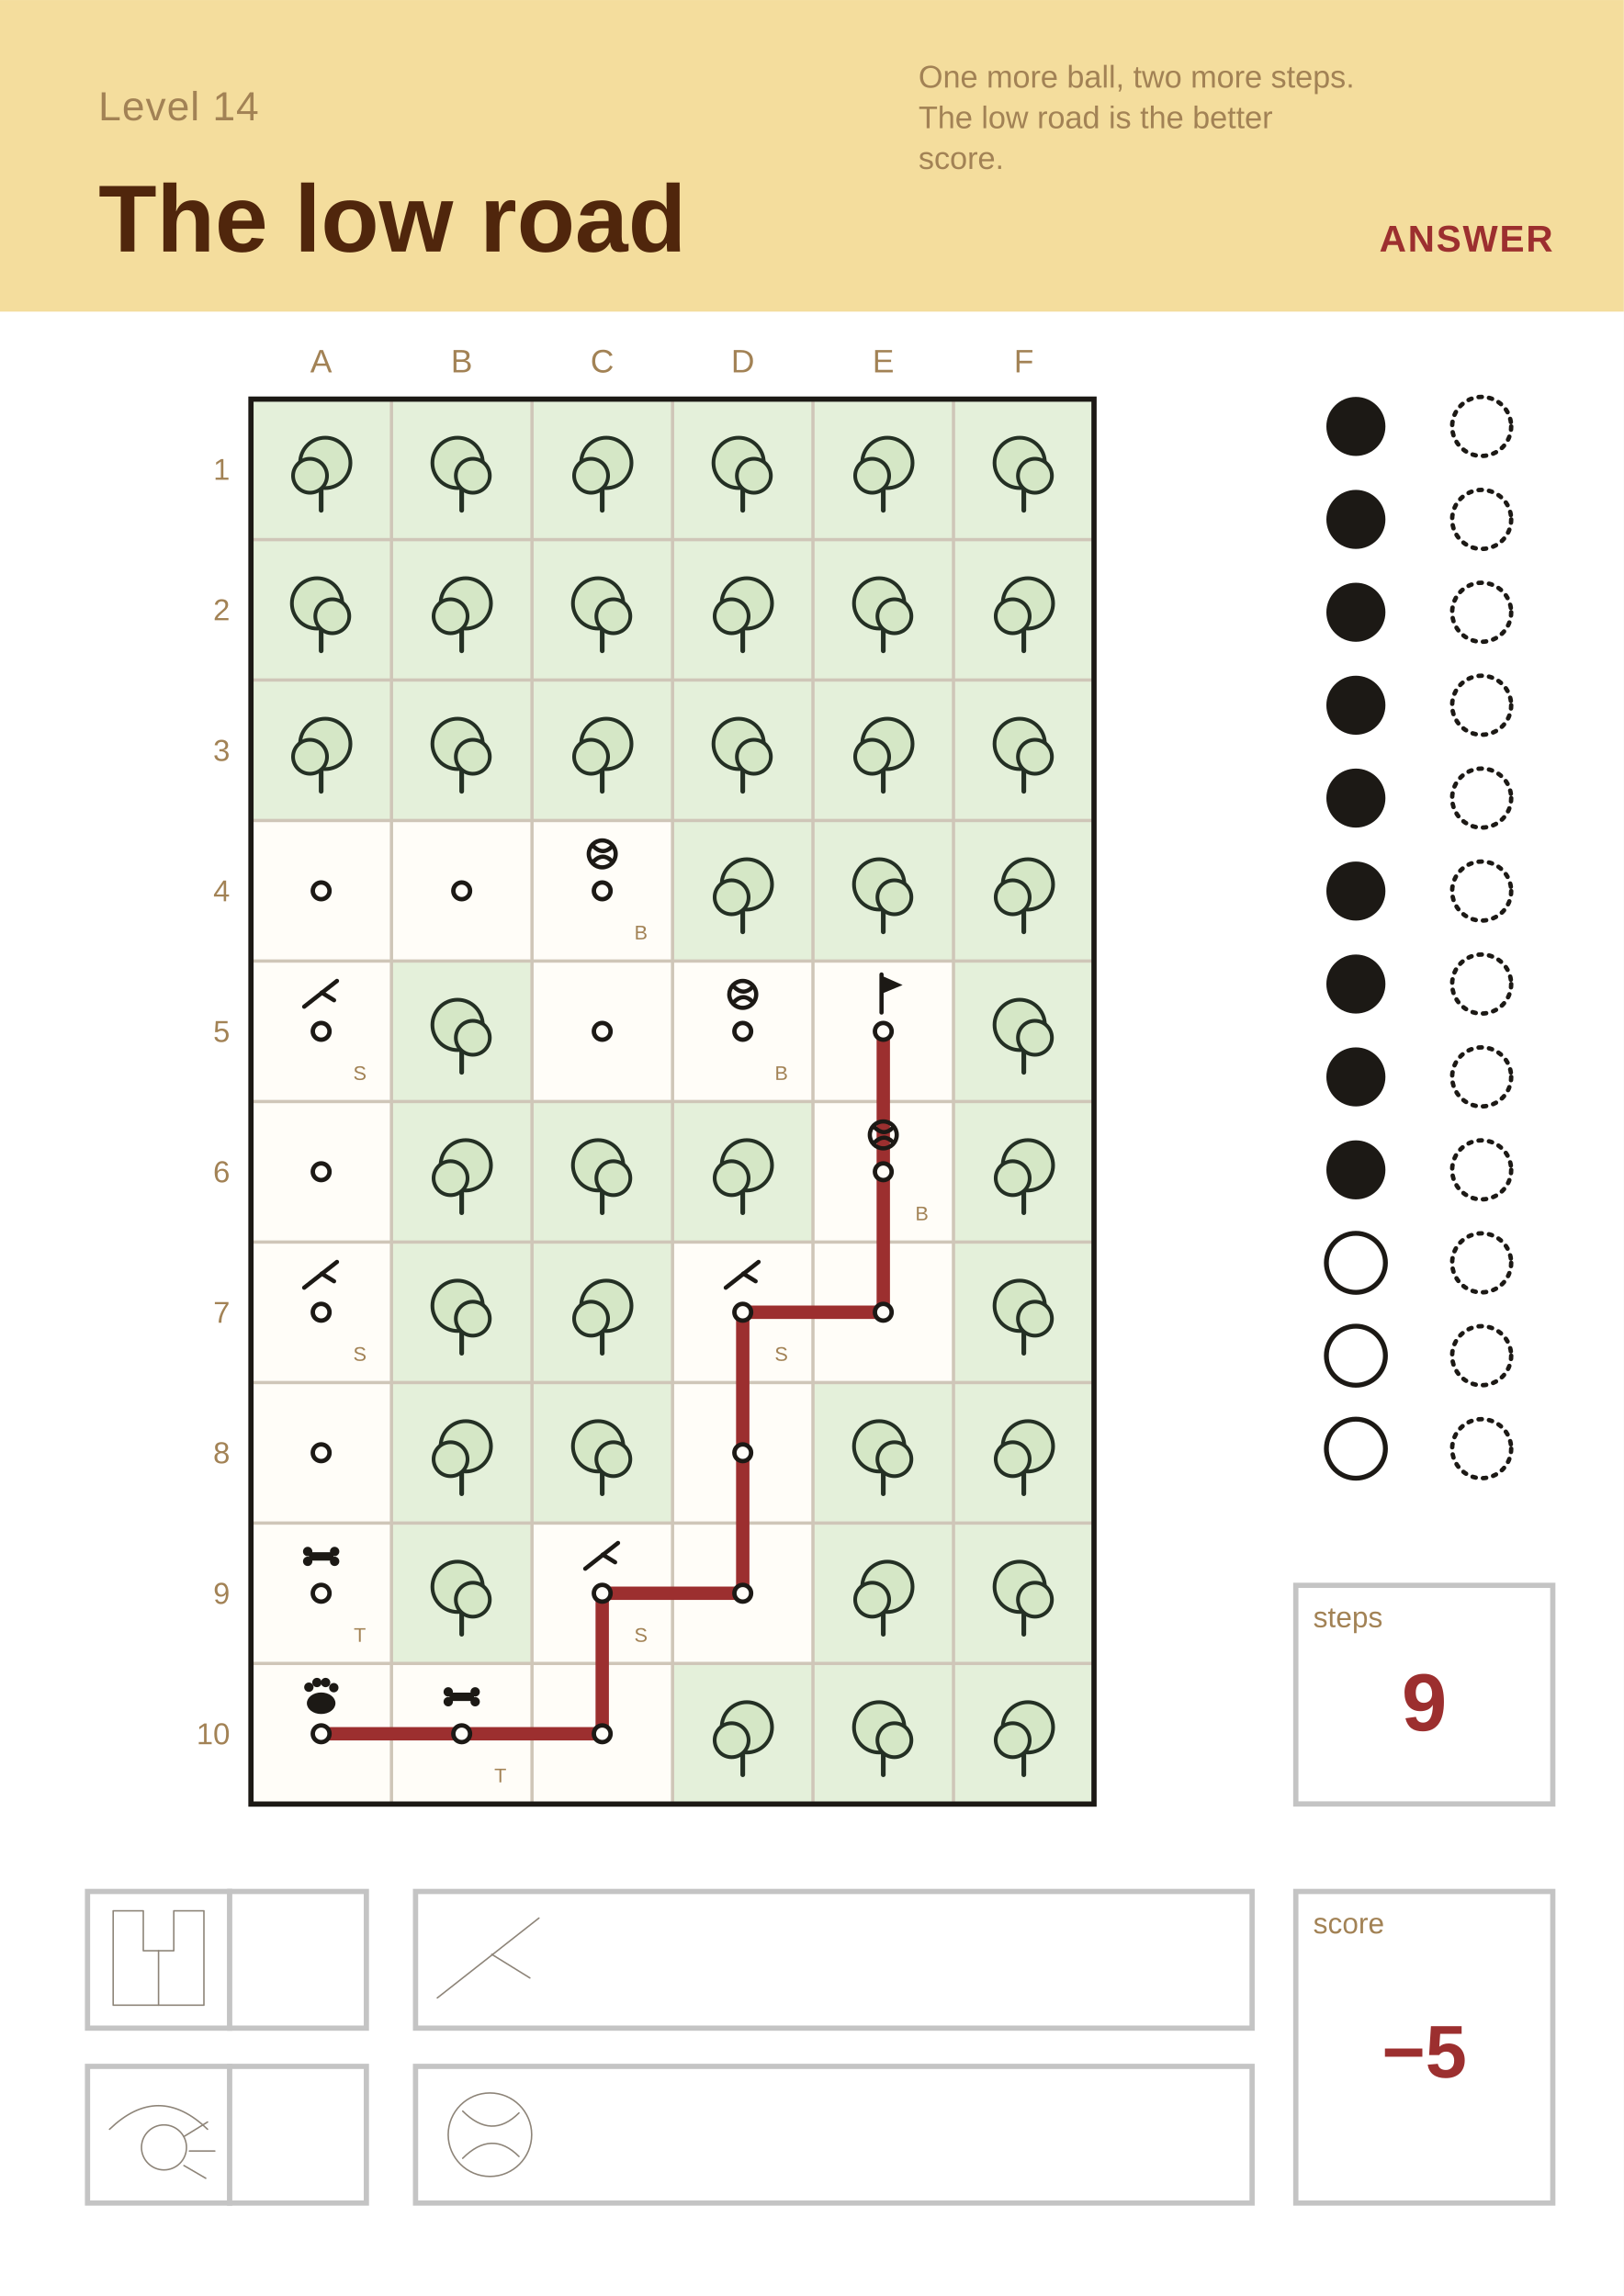
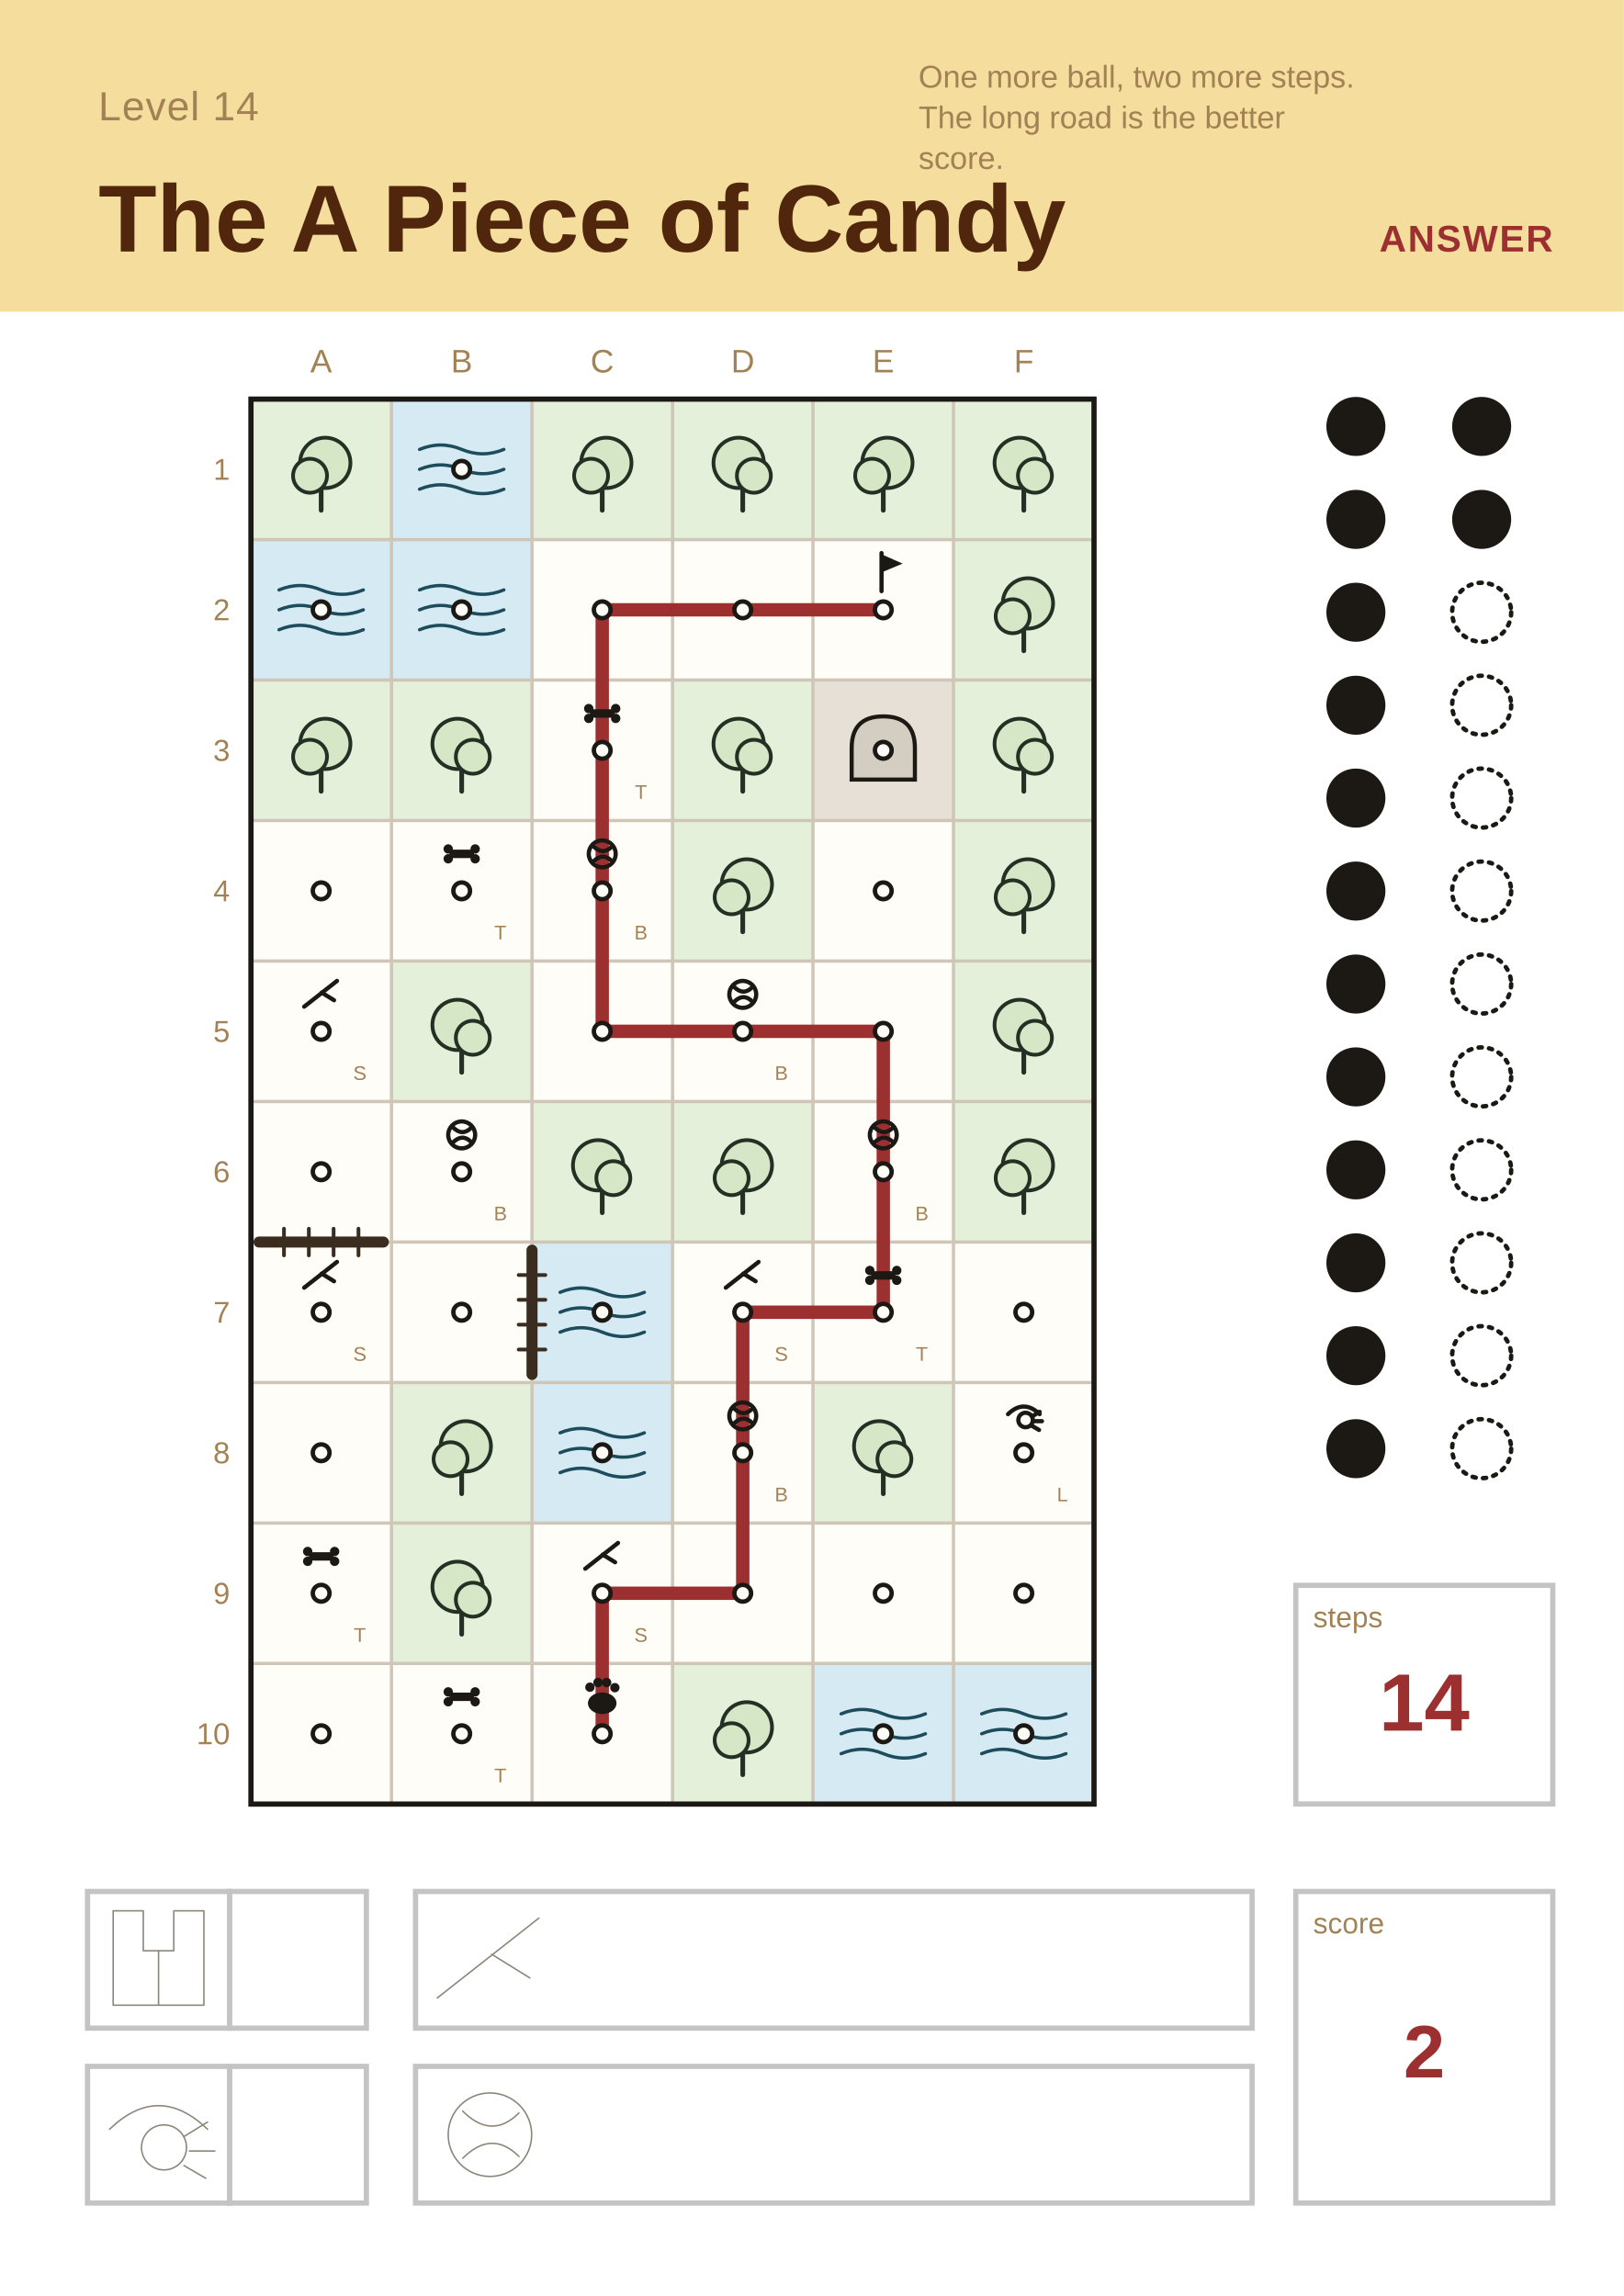
<svg xmlns="http://www.w3.org/2000/svg" width="5.5in" height="7.778in" viewBox="0 0 139.700 197.556">
  <style>
  text { font-family: "Segoe UI", "Helvetica Neue", Arial, sans-serif; }
  .ink { fill: #1c1915; }
  .title { fill: #50260c; }
  .label { fill: #a28255; }
  .paper { fill: #ffffff; }
  .header { fill: #f4dd9d; }
  .open { fill: #fffdf8; }
  .tree { fill: #e4f0da; }
  .canopy { fill: #d5e7c6; stroke: #243024; stroke-width: 0.32; }
  .trunk { stroke: #243024; stroke-width: 0.4; stroke-linecap: round; }
  .water { fill: #d5eaf2; }
  .wave { fill: none; stroke: #1d4c5c; stroke-width: 0.28; stroke-linecap: round; }
  .cave { fill: #e7e0d6; }
  .arch { fill: #d4cdc2; stroke: #1c1915; stroke-width: 0.35; }
  .cliff { stroke: #3a2c1e; stroke-linecap: round; }
  .gridline { fill: none; stroke: #cfc6b8; stroke-width: 0.28; }
  .frame { fill: none; stroke: #1c1915; stroke-width: 0.45; }
  .dot { fill: #fffdf8; stroke: #1c1915; stroke-width: 0.38; }
  .item { fill: none; stroke: #1c1915; stroke-width: 0.36; stroke-linecap: round; stroke-linejoin: round; }
  .item-fill { fill: #1c1915; stroke: none; }
  .answer-line { fill: none; stroke: #9c2f2f; stroke-width: 1.15; stroke-linecap: round; stroke-linejoin: round; }
  .answer-ink { fill: #9c2f2f; }
  .box { fill: #ffffff; stroke: #c4c4c4; stroke-width: 0.45; }
  .tally-tool .item { stroke: #8d8478; stroke-width: 0.48; vector-effect: non-scaling-stroke; }
  .circle { fill: #ffffff; stroke: #1c1915; stroke-width: 0.42; }
  .circle-dash { fill: #ffffff; stroke: #1c1915; stroke-width: 0.38; stroke-dasharray: 0.28 0.62; stroke-linecap: round; }
</style>
  <rect class="paper" x="0" y="0" width="139.700" height="197.556" />
  <g id="header">
    <rect class="header" x="0" y="0" width="139.700" height="26.811" />
    <text class="label" x="8.47" y="10.35" font-size="3.5" letter-spacing="0.08">Level 14</text>
    <text class="label" x="79.02" y="7.53" font-size="2.7">One more ball, two more steps.</text>
-     <text class="label" x="79.02" y="11.03" font-size="2.7">The low road is the better</text>
+     <text class="label" x="79.02" y="11.03" font-size="2.7">The long road is the better</text>
    <text class="label" x="79.02" y="14.53" font-size="2.7">score.</text>
-     <text class="title" x="8.47" y="21.64" font-size="8.2" font-weight="700">The low road</text>
+     <text class="title" x="8.47" y="21.64" font-size="8.2" font-weight="700">The A Piece of Candy</text>
    <text class="answer-ink" x="133.59" y="21.64" font-size="3.2" text-anchor="end" letter-spacing="0.14" font-weight="700">ANSWER</text>
  </g>
  <g id="grid">
    <rect class="tree" x="21.59" y="34.34" width="12.09" height="12.09" />
-     <rect class="tree" x="33.68" y="34.34" width="12.09" height="12.09" />
+     <rect class="water" x="33.68" y="34.34" width="12.09" height="12.09" />
    <rect class="tree" x="45.77" y="34.34" width="12.09" height="12.09" />
    <rect class="tree" x="57.86" y="34.34" width="12.09" height="12.09" />
    <rect class="tree" x="69.94" y="34.34" width="12.09" height="12.09" />
    <rect class="tree" x="82.03" y="34.34" width="12.09" height="12.09" />
-     <rect class="tree" x="21.59" y="46.43" width="12.09" height="12.09" />
-     <rect class="tree" x="33.68" y="46.43" width="12.09" height="12.09" />
-     <rect class="tree" x="45.77" y="46.43" width="12.09" height="12.09" />
-     <rect class="tree" x="57.86" y="46.43" width="12.09" height="12.09" />
-     <rect class="tree" x="69.94" y="46.43" width="12.09" height="12.09" />
+     <rect class="water" x="21.59" y="46.43" width="12.09" height="12.09" />
+     <rect class="water" x="33.68" y="46.43" width="12.09" height="12.09" />
+     <rect class="open" x="45.77" y="46.43" width="12.09" height="12.09" />
+     <rect class="open" x="57.86" y="46.43" width="12.09" height="12.09" />
+     <rect class="open" x="69.94" y="46.43" width="12.09" height="12.09" />
    <rect class="tree" x="82.03" y="46.43" width="12.09" height="12.09" />
    <rect class="tree" x="21.59" y="58.51" width="12.09" height="12.09" />
    <rect class="tree" x="33.68" y="58.51" width="12.09" height="12.09" />
-     <rect class="tree" x="45.77" y="58.51" width="12.09" height="12.09" />
+     <rect class="open" x="45.77" y="58.51" width="12.09" height="12.09" />
    <rect class="tree" x="57.86" y="58.51" width="12.09" height="12.09" />
-     <rect class="tree" x="69.94" y="58.51" width="12.09" height="12.09" />
+     <rect class="cave" x="69.94" y="58.51" width="12.09" height="12.09" />
    <rect class="tree" x="82.03" y="58.51" width="12.09" height="12.09" />
    <rect class="open" x="21.59" y="70.60" width="12.09" height="12.09" />
    <rect class="open" x="33.68" y="70.60" width="12.09" height="12.09" />
    <rect class="open" x="45.77" y="70.60" width="12.09" height="12.09" />
    <rect class="tree" x="57.86" y="70.60" width="12.09" height="12.09" />
-     <rect class="tree" x="69.94" y="70.60" width="12.09" height="12.09" />
+     <rect class="open" x="69.94" y="70.60" width="12.09" height="12.09" />
    <rect class="tree" x="82.03" y="70.60" width="12.09" height="12.09" />
    <rect class="open" x="21.59" y="82.69" width="12.09" height="12.09" />
    <rect class="tree" x="33.68" y="82.69" width="12.09" height="12.09" />
    <rect class="open" x="45.77" y="82.69" width="12.09" height="12.09" />
    <rect class="open" x="57.86" y="82.69" width="12.09" height="12.09" />
    <rect class="open" x="69.94" y="82.69" width="12.09" height="12.09" />
    <rect class="tree" x="82.03" y="82.69" width="12.09" height="12.09" />
    <rect class="open" x="21.59" y="94.78" width="12.09" height="12.09" />
-     <rect class="tree" x="33.68" y="94.78" width="12.09" height="12.09" />
+     <rect class="open" x="33.68" y="94.78" width="12.09" height="12.09" />
    <rect class="tree" x="45.77" y="94.78" width="12.09" height="12.09" />
    <rect class="tree" x="57.86" y="94.78" width="12.09" height="12.09" />
    <rect class="open" x="69.94" y="94.78" width="12.09" height="12.09" />
    <rect class="tree" x="82.03" y="94.78" width="12.09" height="12.09" />
    <rect class="open" x="21.59" y="106.87" width="12.09" height="12.09" />
-     <rect class="tree" x="33.68" y="106.87" width="12.09" height="12.09" />
-     <rect class="tree" x="45.77" y="106.87" width="12.09" height="12.09" />
+     <rect class="open" x="33.68" y="106.87" width="12.09" height="12.09" />
+     <rect class="water" x="45.77" y="106.87" width="12.09" height="12.09" />
    <rect class="open" x="57.86" y="106.87" width="12.09" height="12.09" />
    <rect class="open" x="69.94" y="106.87" width="12.09" height="12.09" />
-     <rect class="tree" x="82.03" y="106.87" width="12.09" height="12.09" />
+     <rect class="open" x="82.03" y="106.87" width="12.09" height="12.09" />
    <rect class="open" x="21.59" y="118.96" width="12.09" height="12.09" />
    <rect class="tree" x="33.68" y="118.96" width="12.09" height="12.09" />
-     <rect class="tree" x="45.77" y="118.96" width="12.09" height="12.09" />
+     <rect class="water" x="45.77" y="118.96" width="12.09" height="12.09" />
    <rect class="open" x="57.86" y="118.96" width="12.09" height="12.09" />
    <rect class="tree" x="69.94" y="118.96" width="12.09" height="12.09" />
-     <rect class="tree" x="82.03" y="118.96" width="12.09" height="12.09" />
+     <rect class="open" x="82.03" y="118.96" width="12.09" height="12.09" />
    <rect class="open" x="21.59" y="131.05" width="12.09" height="12.09" />
    <rect class="tree" x="33.68" y="131.05" width="12.09" height="12.09" />
    <rect class="open" x="45.77" y="131.05" width="12.09" height="12.09" />
    <rect class="open" x="57.86" y="131.05" width="12.09" height="12.09" />
-     <rect class="tree" x="69.94" y="131.05" width="12.09" height="12.09" />
-     <rect class="tree" x="82.03" y="131.05" width="12.09" height="12.09" />
+     <rect class="open" x="69.94" y="131.05" width="12.09" height="12.09" />
+     <rect class="open" x="82.03" y="131.05" width="12.09" height="12.09" />
    <rect class="open" x="21.59" y="143.13" width="12.09" height="12.09" />
    <rect class="open" x="33.68" y="143.13" width="12.09" height="12.09" />
    <rect class="open" x="45.77" y="143.13" width="12.09" height="12.09" />
    <rect class="tree" x="57.86" y="143.13" width="12.09" height="12.09" />
-     <rect class="tree" x="69.94" y="143.13" width="12.09" height="12.09" />
-     <rect class="tree" x="82.03" y="143.13" width="12.09" height="12.09" />
+     <rect class="water" x="69.94" y="143.13" width="12.09" height="12.09" />
+     <rect class="water" x="82.03" y="143.13" width="12.09" height="12.09" />
    <line class="gridline" x1="21.59" y1="34.34" x2="94.12" y2="34.34" />
    <line class="gridline" x1="21.59" y1="46.43" x2="94.12" y2="46.43" />
    <line class="gridline" x1="21.59" y1="58.51" x2="94.12" y2="58.51" />
    <line class="gridline" x1="21.59" y1="70.60" x2="94.12" y2="70.60" />
    <line class="gridline" x1="21.59" y1="82.69" x2="94.12" y2="82.69" />
    <line class="gridline" x1="21.59" y1="94.78" x2="94.12" y2="94.78" />
    <line class="gridline" x1="21.59" y1="106.87" x2="94.12" y2="106.87" />
    <line class="gridline" x1="21.59" y1="118.96" x2="94.12" y2="118.96" />
    <line class="gridline" x1="21.59" y1="131.05" x2="94.12" y2="131.05" />
    <line class="gridline" x1="21.59" y1="143.13" x2="94.12" y2="143.13" />
    <line class="gridline" x1="21.59" y1="155.22" x2="94.12" y2="155.22" />
    <line class="gridline" x1="21.59" y1="34.34" x2="21.59" y2="155.22" />
    <line class="gridline" x1="33.68" y1="34.34" x2="33.68" y2="155.22" />
    <line class="gridline" x1="45.77" y1="34.34" x2="45.77" y2="155.22" />
    <line class="gridline" x1="57.86" y1="34.34" x2="57.86" y2="155.22" />
    <line class="gridline" x1="69.94" y1="34.34" x2="69.94" y2="155.22" />
    <line class="gridline" x1="82.03" y1="34.34" x2="82.03" y2="155.22" />
    <line class="gridline" x1="94.12" y1="34.34" x2="94.12" y2="155.22" />
    <rect class="frame" x="21.59" y="34.34" width="72.53" height="120.89" />
    <text class="label" x="27.63" y="32.04" font-size="2.8" text-anchor="middle">A</text>
    <text class="label" x="39.72" y="32.04" font-size="2.8" text-anchor="middle">B</text>
    <text class="label" x="51.81" y="32.04" font-size="2.8" text-anchor="middle">C</text>
    <text class="label" x="63.90" y="32.04" font-size="2.8" text-anchor="middle">D</text>
    <text class="label" x="75.99" y="32.04" font-size="2.8" text-anchor="middle">E</text>
    <text class="label" x="88.08" y="32.04" font-size="2.8" text-anchor="middle">F</text>
    <text class="label" x="19.79" y="41.28" font-size="2.6" text-anchor="end">1</text>
    <text class="label" x="19.79" y="53.37" font-size="2.6" text-anchor="end">2</text>
    <text class="label" x="19.79" y="65.46" font-size="2.6" text-anchor="end">3</text>
    <text class="label" x="19.79" y="77.55" font-size="2.6" text-anchor="end">4</text>
    <text class="label" x="19.79" y="89.64" font-size="2.6" text-anchor="end">5</text>
    <text class="label" x="19.79" y="101.72" font-size="2.6" text-anchor="end">6</text>
    <text class="label" x="19.79" y="113.81" font-size="2.6" text-anchor="end">7</text>
    <text class="label" x="19.79" y="125.90" font-size="2.6" text-anchor="end">8</text>
    <text class="label" x="19.79" y="137.99" font-size="2.6" text-anchor="end">9</text>
    <text class="label" x="19.79" y="150.08" font-size="2.6" text-anchor="end">10</text>
  </g>
  <g id="terrain">
    <g id="tree-A1" transform="translate(27.63,40.38)">
      <g transform="scale(1.0074)">
        <line class="trunk" x1="0" y1="0.9" x2="0" y2="3.5" />
        <circle class="canopy" cx="0.35" cy="-0.55" r="2.15" />
        <circle class="canopy" cx="-0.95" cy="0.55" r="1.45" />
      </g>
    </g>
-     <g id="tree-B1" transform="translate(39.72,40.38)">
-       <g transform="scale(1.0074)">
-         <line class="trunk" x1="0" y1="0.9" x2="0" y2="3.5" />
-         <circle class="canopy" cx="-0.35" cy="-0.55" r="2.15" />
-         <circle class="canopy" cx="0.95" cy="0.55" r="1.45" />
+     <g id="water-B1" transform="translate(39.72,40.38)">
+       <g transform="scale(1.0074)">
+         <path class="wave" d="M-3.6,-1.7 Q-1.8,-2.45 0,-1.7 T3.6,-1.7" />
+         <path class="wave" d="M-3.6,0.0 Q-1.8,-0.75 0,0.0 T3.6,0.0" />
+         <path class="wave" d="M-3.6,1.7 Q-1.8,0.95 0,1.7 T3.6,1.7" />
      </g>
    </g>
    <g id="tree-C1" transform="translate(51.81,40.38)">
      <g transform="scale(1.0074)">
        <line class="trunk" x1="0" y1="0.9" x2="0" y2="3.5" />
        <circle class="canopy" cx="0.35" cy="-0.55" r="2.15" />
        <circle class="canopy" cx="-0.95" cy="0.55" r="1.45" />
      </g>
    </g>
    <g id="tree-D1" transform="translate(63.90,40.38)">
      <g transform="scale(1.0074)">
        <line class="trunk" x1="0" y1="0.9" x2="0" y2="3.5" />
        <circle class="canopy" cx="-0.35" cy="-0.55" r="2.15" />
        <circle class="canopy" cx="0.95" cy="0.55" r="1.45" />
      </g>
    </g>
    <g id="tree-E1" transform="translate(75.99,40.38)">
      <g transform="scale(1.0074)">
        <line class="trunk" x1="0" y1="0.9" x2="0" y2="3.5" />
        <circle class="canopy" cx="0.35" cy="-0.55" r="2.15" />
        <circle class="canopy" cx="-0.95" cy="0.55" r="1.45" />
      </g>
    </g>
    <g id="tree-F1" transform="translate(88.08,40.38)">
      <g transform="scale(1.0074)">
        <line class="trunk" x1="0" y1="0.9" x2="0" y2="3.5" />
        <circle class="canopy" cx="-0.35" cy="-0.55" r="2.15" />
        <circle class="canopy" cx="0.95" cy="0.55" r="1.45" />
      </g>
    </g>
-     <g id="tree-A2" transform="translate(27.63,52.47)">
-       <g transform="scale(1.0074)">
-         <line class="trunk" x1="0" y1="0.9" x2="0" y2="3.5" />
-         <circle class="canopy" cx="-0.35" cy="-0.55" r="2.15" />
-         <circle class="canopy" cx="0.95" cy="0.55" r="1.45" />
-       </g>
-     </g>
-     <g id="tree-B2" transform="translate(39.72,52.47)">
-       <g transform="scale(1.0074)">
-         <line class="trunk" x1="0" y1="0.9" x2="0" y2="3.5" />
-         <circle class="canopy" cx="0.35" cy="-0.55" r="2.15" />
-         <circle class="canopy" cx="-0.95" cy="0.55" r="1.45" />
-       </g>
-     </g>
-     <g id="tree-C2" transform="translate(51.81,52.47)">
-       <g transform="scale(1.0074)">
-         <line class="trunk" x1="0" y1="0.9" x2="0" y2="3.5" />
-         <circle class="canopy" cx="-0.35" cy="-0.55" r="2.15" />
-         <circle class="canopy" cx="0.95" cy="0.55" r="1.45" />
-       </g>
-     </g>
-     <g id="tree-D2" transform="translate(63.90,52.47)">
-       <g transform="scale(1.0074)">
-         <line class="trunk" x1="0" y1="0.9" x2="0" y2="3.5" />
-         <circle class="canopy" cx="0.35" cy="-0.55" r="2.15" />
-         <circle class="canopy" cx="-0.95" cy="0.55" r="1.45" />
-       </g>
-     </g>
-     <g id="tree-E2" transform="translate(75.99,52.47)">
-       <g transform="scale(1.0074)">
-         <line class="trunk" x1="0" y1="0.9" x2="0" y2="3.5" />
-         <circle class="canopy" cx="-0.35" cy="-0.55" r="2.15" />
-         <circle class="canopy" cx="0.95" cy="0.55" r="1.45" />
+     <g id="water-A2" transform="translate(27.63,52.47)">
+       <g transform="scale(1.0074)">
+         <path class="wave" d="M-3.6,-1.7 Q-1.8,-2.45 0,-1.7 T3.6,-1.7" />
+         <path class="wave" d="M-3.6,0.0 Q-1.8,-0.75 0,0.0 T3.6,0.0" />
+         <path class="wave" d="M-3.6,1.7 Q-1.8,0.95 0,1.7 T3.6,1.7" />
+       </g>
+     </g>
+     <g id="water-B2" transform="translate(39.72,52.47)">
+       <g transform="scale(1.0074)">
+         <path class="wave" d="M-3.6,-1.7 Q-1.8,-2.45 0,-1.7 T3.6,-1.7" />
+         <path class="wave" d="M-3.6,0.0 Q-1.8,-0.75 0,0.0 T3.6,0.0" />
+         <path class="wave" d="M-3.6,1.7 Q-1.8,0.95 0,1.7 T3.6,1.7" />
      </g>
    </g>
    <g id="tree-F2" transform="translate(88.08,52.47)">
      <g transform="scale(1.0074)">
        <line class="trunk" x1="0" y1="0.9" x2="0" y2="3.5" />
        <circle class="canopy" cx="0.35" cy="-0.55" r="2.15" />
        <circle class="canopy" cx="-0.95" cy="0.55" r="1.45" />
      </g>
    </g>
    <g id="tree-A3" transform="translate(27.63,64.56)">
      <g transform="scale(1.0074)">
        <line class="trunk" x1="0" y1="0.9" x2="0" y2="3.5" />
        <circle class="canopy" cx="0.35" cy="-0.55" r="2.15" />
        <circle class="canopy" cx="-0.95" cy="0.55" r="1.45" />
      </g>
    </g>
    <g id="tree-B3" transform="translate(39.72,64.56)">
      <g transform="scale(1.0074)">
        <line class="trunk" x1="0" y1="0.9" x2="0" y2="3.5" />
        <circle class="canopy" cx="-0.35" cy="-0.55" r="2.15" />
        <circle class="canopy" cx="0.95" cy="0.55" r="1.45" />
      </g>
    </g>
-     <g id="tree-C3" transform="translate(51.81,64.56)">
-       <g transform="scale(1.0074)">
-         <line class="trunk" x1="0" y1="0.9" x2="0" y2="3.5" />
-         <circle class="canopy" cx="0.35" cy="-0.55" r="2.15" />
-         <circle class="canopy" cx="-0.95" cy="0.55" r="1.45" />
-       </g>
-     </g>
    <g id="tree-D3" transform="translate(63.90,64.56)">
      <g transform="scale(1.0074)">
        <line class="trunk" x1="0" y1="0.9" x2="0" y2="3.5" />
        <circle class="canopy" cx="-0.35" cy="-0.55" r="2.15" />
        <circle class="canopy" cx="0.95" cy="0.55" r="1.45" />
      </g>
    </g>
-     <g id="tree-E3" transform="translate(75.99,64.56)">
-       <g transform="scale(1.0074)">
-         <line class="trunk" x1="0" y1="0.9" x2="0" y2="3.5" />
-         <circle class="canopy" cx="0.35" cy="-0.55" r="2.15" />
-         <circle class="canopy" cx="-0.95" cy="0.55" r="1.45" />
+     <g id="cave-E3" transform="translate(75.99,64.56)">
+       <g transform="scale(1.0074)">
+         <path class="arch" d="M-2.7,2.5 L-2.7,-0.2 Q-2.7,-2.9 0,-2.9 Q2.7,-2.9 2.7,-0.2 L2.7,2.5 Z" />
      </g>
    </g>
    <g id="tree-F3" transform="translate(88.08,64.56)">
      <g transform="scale(1.0074)">
        <line class="trunk" x1="0" y1="0.9" x2="0" y2="3.5" />
        <circle class="canopy" cx="-0.35" cy="-0.55" r="2.15" />
        <circle class="canopy" cx="0.95" cy="0.55" r="1.45" />
      </g>
    </g>
    <g id="tree-D4" transform="translate(63.90,76.65)">
      <g transform="scale(1.0074)">
        <line class="trunk" x1="0" y1="0.9" x2="0" y2="3.5" />
        <circle class="canopy" cx="0.35" cy="-0.55" r="2.15" />
        <circle class="canopy" cx="-0.95" cy="0.55" r="1.45" />
      </g>
    </g>
-     <g id="tree-E4" transform="translate(75.99,76.65)">
-       <g transform="scale(1.0074)">
-         <line class="trunk" x1="0" y1="0.9" x2="0" y2="3.5" />
-         <circle class="canopy" cx="-0.35" cy="-0.55" r="2.15" />
-         <circle class="canopy" cx="0.95" cy="0.55" r="1.45" />
-       </g>
-     </g>
    <g id="tree-F4" transform="translate(88.08,76.65)">
      <g transform="scale(1.0074)">
        <line class="trunk" x1="0" y1="0.9" x2="0" y2="3.5" />
        <circle class="canopy" cx="0.35" cy="-0.55" r="2.15" />
        <circle class="canopy" cx="-0.95" cy="0.55" r="1.45" />
      </g>
    </g>
    <g id="tree-B5" transform="translate(39.72,88.74)">
      <g transform="scale(1.0074)">
        <line class="trunk" x1="0" y1="0.9" x2="0" y2="3.5" />
        <circle class="canopy" cx="-0.35" cy="-0.55" r="2.15" />
        <circle class="canopy" cx="0.95" cy="0.55" r="1.45" />
      </g>
    </g>
    <g id="tree-F5" transform="translate(88.08,88.74)">
      <g transform="scale(1.0074)">
        <line class="trunk" x1="0" y1="0.9" x2="0" y2="3.5" />
        <circle class="canopy" cx="-0.35" cy="-0.55" r="2.15" />
        <circle class="canopy" cx="0.95" cy="0.55" r="1.45" />
      </g>
    </g>
-     <g id="tree-B6" transform="translate(39.72,100.82)">
-       <g transform="scale(1.0074)">
-         <line class="trunk" x1="0" y1="0.9" x2="0" y2="3.5" />
-         <circle class="canopy" cx="0.35" cy="-0.55" r="2.15" />
-         <circle class="canopy" cx="-0.95" cy="0.55" r="1.45" />
-       </g>
-     </g>
    <g id="tree-C6" transform="translate(51.81,100.82)">
      <g transform="scale(1.0074)">
        <line class="trunk" x1="0" y1="0.9" x2="0" y2="3.5" />
        <circle class="canopy" cx="-0.35" cy="-0.55" r="2.15" />
        <circle class="canopy" cx="0.95" cy="0.55" r="1.45" />
      </g>
    </g>
    <g id="tree-D6" transform="translate(63.90,100.82)">
      <g transform="scale(1.0074)">
        <line class="trunk" x1="0" y1="0.9" x2="0" y2="3.5" />
        <circle class="canopy" cx="0.35" cy="-0.55" r="2.15" />
        <circle class="canopy" cx="-0.95" cy="0.55" r="1.45" />
      </g>
    </g>
    <g id="tree-F6" transform="translate(88.08,100.82)">
      <g transform="scale(1.0074)">
        <line class="trunk" x1="0" y1="0.9" x2="0" y2="3.5" />
        <circle class="canopy" cx="0.35" cy="-0.55" r="2.15" />
        <circle class="canopy" cx="-0.95" cy="0.55" r="1.45" />
      </g>
    </g>
-     <g id="tree-B7" transform="translate(39.72,112.91)">
-       <g transform="scale(1.0074)">
-         <line class="trunk" x1="0" y1="0.9" x2="0" y2="3.5" />
-         <circle class="canopy" cx="-0.35" cy="-0.55" r="2.15" />
-         <circle class="canopy" cx="0.95" cy="0.55" r="1.45" />
-       </g>
-     </g>
-     <g id="tree-C7" transform="translate(51.81,112.91)">
-       <g transform="scale(1.0074)">
-         <line class="trunk" x1="0" y1="0.9" x2="0" y2="3.5" />
-         <circle class="canopy" cx="0.35" cy="-0.55" r="2.15" />
-         <circle class="canopy" cx="-0.95" cy="0.55" r="1.45" />
-       </g>
-     </g>
-     <g id="tree-F7" transform="translate(88.08,112.91)">
-       <g transform="scale(1.0074)">
-         <line class="trunk" x1="0" y1="0.9" x2="0" y2="3.5" />
-         <circle class="canopy" cx="-0.35" cy="-0.55" r="2.15" />
-         <circle class="canopy" cx="0.95" cy="0.55" r="1.45" />
+     <g id="water-C7" transform="translate(51.81,112.91)">
+       <g transform="scale(1.0074)">
+         <path class="wave" d="M-3.6,-1.7 Q-1.8,-2.45 0,-1.7 T3.6,-1.7" />
+         <path class="wave" d="M-3.6,0.0 Q-1.8,-0.75 0,0.0 T3.6,0.0" />
+         <path class="wave" d="M-3.6,1.7 Q-1.8,0.95 0,1.7 T3.6,1.7" />
      </g>
    </g>
    <g id="tree-B8" transform="translate(39.72,125.00)">
      <g transform="scale(1.0074)">
        <line class="trunk" x1="0" y1="0.9" x2="0" y2="3.5" />
        <circle class="canopy" cx="0.35" cy="-0.55" r="2.15" />
        <circle class="canopy" cx="-0.95" cy="0.55" r="1.45" />
      </g>
    </g>
-     <g id="tree-C8" transform="translate(51.81,125.00)">
-       <g transform="scale(1.0074)">
-         <line class="trunk" x1="0" y1="0.9" x2="0" y2="3.5" />
-         <circle class="canopy" cx="-0.35" cy="-0.55" r="2.15" />
-         <circle class="canopy" cx="0.95" cy="0.55" r="1.45" />
+     <g id="water-C8" transform="translate(51.81,125.00)">
+       <g transform="scale(1.0074)">
+         <path class="wave" d="M-3.6,-1.7 Q-1.8,-2.45 0,-1.7 T3.6,-1.7" />
+         <path class="wave" d="M-3.6,0.0 Q-1.8,-0.75 0,0.0 T3.6,0.0" />
+         <path class="wave" d="M-3.6,1.7 Q-1.8,0.95 0,1.7 T3.6,1.7" />
      </g>
    </g>
    <g id="tree-E8" transform="translate(75.99,125.00)">
      <g transform="scale(1.0074)">
        <line class="trunk" x1="0" y1="0.9" x2="0" y2="3.5" />
        <circle class="canopy" cx="-0.35" cy="-0.55" r="2.15" />
        <circle class="canopy" cx="0.95" cy="0.55" r="1.45" />
      </g>
    </g>
-     <g id="tree-F8" transform="translate(88.08,125.00)">
-       <g transform="scale(1.0074)">
-         <line class="trunk" x1="0" y1="0.9" x2="0" y2="3.5" />
-         <circle class="canopy" cx="0.35" cy="-0.55" r="2.15" />
-         <circle class="canopy" cx="-0.95" cy="0.55" r="1.45" />
-       </g>
-     </g>
    <g id="tree-B9" transform="translate(39.72,137.09)">
      <g transform="scale(1.0074)">
        <line class="trunk" x1="0" y1="0.9" x2="0" y2="3.5" />
        <circle class="canopy" cx="-0.35" cy="-0.55" r="2.15" />
        <circle class="canopy" cx="0.95" cy="0.55" r="1.45" />
      </g>
    </g>
-     <g id="tree-E9" transform="translate(75.99,137.09)">
-       <g transform="scale(1.0074)">
-         <line class="trunk" x1="0" y1="0.9" x2="0" y2="3.5" />
-         <circle class="canopy" cx="0.35" cy="-0.55" r="2.15" />
-         <circle class="canopy" cx="-0.95" cy="0.55" r="1.45" />
-       </g>
-     </g>
-     <g id="tree-F9" transform="translate(88.08,137.09)">
-       <g transform="scale(1.0074)">
-         <line class="trunk" x1="0" y1="0.9" x2="0" y2="3.5" />
-         <circle class="canopy" cx="-0.35" cy="-0.55" r="2.15" />
-         <circle class="canopy" cx="0.95" cy="0.55" r="1.45" />
-       </g>
-     </g>
    <g id="tree-D10" transform="translate(63.90,149.18)">
      <g transform="scale(1.0074)">
        <line class="trunk" x1="0" y1="0.9" x2="0" y2="3.5" />
        <circle class="canopy" cx="0.35" cy="-0.55" r="2.15" />
        <circle class="canopy" cx="-0.95" cy="0.55" r="1.45" />
      </g>
    </g>
-     <g id="tree-E10" transform="translate(75.99,149.18)">
-       <g transform="scale(1.0074)">
-         <line class="trunk" x1="0" y1="0.9" x2="0" y2="3.5" />
-         <circle class="canopy" cx="-0.35" cy="-0.55" r="2.15" />
-         <circle class="canopy" cx="0.95" cy="0.55" r="1.45" />
-       </g>
-     </g>
-     <g id="tree-F10" transform="translate(88.08,149.18)">
-       <g transform="scale(1.0074)">
-         <line class="trunk" x1="0" y1="0.9" x2="0" y2="3.5" />
-         <circle class="canopy" cx="0.35" cy="-0.55" r="2.15" />
-         <circle class="canopy" cx="-0.95" cy="0.55" r="1.45" />
-       </g>
+     <g id="water-E10" transform="translate(75.99,149.18)">
+       <g transform="scale(1.0074)">
+         <path class="wave" d="M-3.6,-1.7 Q-1.8,-2.45 0,-1.7 T3.6,-1.7" />
+         <path class="wave" d="M-3.6,0.0 Q-1.8,-0.75 0,0.0 T3.6,0.0" />
+         <path class="wave" d="M-3.6,1.7 Q-1.8,0.95 0,1.7 T3.6,1.7" />
+       </g>
+     </g>
+     <g id="water-F10" transform="translate(88.08,149.18)">
+       <g transform="scale(1.0074)">
+         <path class="wave" d="M-3.6,-1.7 Q-1.8,-2.45 0,-1.7 T3.6,-1.7" />
+         <path class="wave" d="M-3.6,0.0 Q-1.8,-0.75 0,0.0 T3.6,0.0" />
+         <path class="wave" d="M-3.6,1.7 Q-1.8,0.95 0,1.7 T3.6,1.7" />
+       </g>
+     </g>
+     <g id="cliff-B7-C7">
+       <line class="cliff" x1="45.77" y1="107.57" x2="45.77" y2="118.26" stroke-width="0.95" />
+       <line class="cliff" x1="44.62" y1="109.71" x2="46.92" y2="109.71" stroke-width="0.32" />
+       <line class="cliff" x1="44.62" y1="111.84" x2="46.92" y2="111.84" stroke-width="0.32" />
+       <line class="cliff" x1="44.62" y1="113.98" x2="46.92" y2="113.98" stroke-width="0.32" />
+       <line class="cliff" x1="44.62" y1="116.12" x2="46.92" y2="116.12" stroke-width="0.32" />
+     </g>
+     <g id="cliff-A6-A7">
+       <line class="cliff" x1="22.29" y1="106.87" x2="32.98" y2="106.87" stroke-width="0.95" />
+       <line class="cliff" x1="24.43" y1="105.72" x2="24.43" y2="108.02" stroke-width="0.32" />
+       <line class="cliff" x1="26.57" y1="105.72" x2="26.57" y2="108.02" stroke-width="0.32" />
+       <line class="cliff" x1="28.70" y1="105.72" x2="28.70" y2="108.02" stroke-width="0.32" />
+       <line class="cliff" x1="30.84" y1="105.72" x2="30.84" y2="108.02" stroke-width="0.32" />
    </g>
  </g>
  <g id="answer">
-     <polyline class="answer-line" points="27.63,149.18 39.72,149.18 51.81,149.18 51.81,137.09 63.90,137.09 63.90,125.00 63.90,112.91 75.99,112.91 75.99,100.82 75.99,88.74" />
+     <polyline class="answer-line" points="51.81,149.18 51.81,137.09 63.90,137.09 63.90,125.00 63.90,112.91 75.99,112.91 75.99,100.82 75.99,88.74 63.90,88.74 51.81,88.74 51.81,76.65 51.81,64.56 51.81,52.47 63.90,52.47 75.99,52.47" />
  </g>
  <g id="dots">
+     <circle class="dot" cx="39.72" cy="40.38" r="0.72" />
+     <circle class="dot" cx="27.63" cy="52.47" r="0.72" />
+     <circle class="dot" cx="39.72" cy="52.47" r="0.72" />
+     <circle class="dot" cx="51.81" cy="52.47" r="0.72" />
+     <circle class="dot" cx="63.90" cy="52.47" r="0.72" />
+     <circle class="dot" cx="75.99" cy="52.47" r="0.72" />
+     <circle class="dot" cx="51.81" cy="64.56" r="0.72" />
+     <circle class="dot" cx="75.99" cy="64.56" r="0.72" />
    <circle class="dot" cx="27.63" cy="76.65" r="0.72" />
    <circle class="dot" cx="39.72" cy="76.65" r="0.72" />
    <circle class="dot" cx="51.81" cy="76.65" r="0.72" />
+     <circle class="dot" cx="75.99" cy="76.65" r="0.72" />
    <circle class="dot" cx="27.63" cy="88.74" r="0.72" />
    <circle class="dot" cx="51.81" cy="88.74" r="0.72" />
    <circle class="dot" cx="63.90" cy="88.74" r="0.72" />
    <circle class="dot" cx="75.99" cy="88.74" r="0.72" />
    <circle class="dot" cx="27.63" cy="100.82" r="0.72" />
+     <circle class="dot" cx="39.72" cy="100.82" r="0.72" />
    <circle class="dot" cx="75.99" cy="100.82" r="0.72" />
    <circle class="dot" cx="27.63" cy="112.91" r="0.72" />
+     <circle class="dot" cx="39.72" cy="112.91" r="0.72" />
+     <circle class="dot" cx="51.81" cy="112.91" r="0.72" />
    <circle class="dot" cx="63.90" cy="112.91" r="0.72" />
    <circle class="dot" cx="75.99" cy="112.91" r="0.72" />
+     <circle class="dot" cx="88.08" cy="112.91" r="0.72" />
    <circle class="dot" cx="27.63" cy="125.00" r="0.72" />
+     <circle class="dot" cx="51.81" cy="125.00" r="0.72" />
    <circle class="dot" cx="63.90" cy="125.00" r="0.72" />
+     <circle class="dot" cx="88.08" cy="125.00" r="0.72" />
    <circle class="dot" cx="27.63" cy="137.09" r="0.72" />
    <circle class="dot" cx="51.81" cy="137.09" r="0.72" />
    <circle class="dot" cx="63.90" cy="137.09" r="0.72" />
+     <circle class="dot" cx="75.99" cy="137.09" r="0.72" />
+     <circle class="dot" cx="88.08" cy="137.09" r="0.72" />
    <circle class="dot" cx="27.63" cy="149.18" r="0.72" />
    <circle class="dot" cx="39.72" cy="149.18" r="0.72" />
    <circle class="dot" cx="51.81" cy="149.18" r="0.72" />
+     <circle class="dot" cx="75.99" cy="149.18" r="0.72" />
+     <circle class="dot" cx="88.08" cy="149.18" r="0.72" />
  </g>
  <g id="items">
    <g id="treat-A9" transform="translate(27.63,133.92)">
      <g transform="scale(1.0074)">
        <rect class="item-fill" x="-1.05" y="-0.36" width="2.1" height="0.72" rx="0.3" />
        <circle class="item-fill" cx="-1.15" cy="-0.42" r="0.4" />
        <circle class="item-fill" cx="-1.15" cy="0.42" r="0.4" />
        <circle class="item-fill" cx="1.15" cy="-0.42" r="0.4" />
        <circle class="item-fill" cx="1.15" cy="0.42" r="0.4" />
      </g>
    </g>
    <text class="label" x="30.96" y="141.27" font-size="1.7" text-anchor="middle">T</text>
    <g id="treat-B10" transform="translate(39.72,146.00)">
      <g transform="scale(1.0074)">
        <rect class="item-fill" x="-1.05" y="-0.36" width="2.1" height="0.72" rx="0.3" />
        <circle class="item-fill" cx="-1.15" cy="-0.42" r="0.4" />
        <circle class="item-fill" cx="-1.15" cy="0.42" r="0.4" />
        <circle class="item-fill" cx="1.15" cy="-0.42" r="0.4" />
        <circle class="item-fill" cx="1.15" cy="0.42" r="0.4" />
      </g>
    </g>
    <text class="label" x="43.05" y="153.36" font-size="1.7" text-anchor="middle">T</text>
    <g id="stick-A5" transform="translate(27.63,85.56)">
      <g transform="scale(1.0074)">
        <line class="item" x1="-1.45" y1="1.05" x2="1.35" y2="-1.15" />
        <line class="item" x1="0.05" y1="-0.15" x2="1.1" y2="0.5" />
      </g>
    </g>
    <text class="label" x="30.96" y="92.92" font-size="1.7" text-anchor="middle">S</text>
    <g id="stick-A7" transform="translate(27.63,109.74)">
      <g transform="scale(1.0074)">
        <line class="item" x1="-1.45" y1="1.05" x2="1.35" y2="-1.15" />
        <line class="item" x1="0.05" y1="-0.15" x2="1.1" y2="0.5" />
      </g>
    </g>
    <text class="label" x="30.96" y="117.09" font-size="1.7" text-anchor="middle">S</text>
    <g id="stick-C9" transform="translate(51.81,133.92)">
      <g transform="scale(1.0074)">
        <line class="item" x1="-1.45" y1="1.05" x2="1.35" y2="-1.15" />
        <line class="item" x1="0.05" y1="-0.15" x2="1.1" y2="0.5" />
      </g>
    </g>
    <text class="label" x="55.14" y="141.27" font-size="1.7" text-anchor="middle">S</text>
    <g id="stick-D7" transform="translate(63.90,109.74)">
      <g transform="scale(1.0074)">
        <line class="item" x1="-1.45" y1="1.05" x2="1.35" y2="-1.15" />
        <line class="item" x1="0.05" y1="-0.15" x2="1.1" y2="0.5" />
      </g>
    </g>
    <text class="label" x="67.22" y="117.09" font-size="1.7" text-anchor="middle">S</text>
    <g id="ball-C4" transform="translate(51.81,73.47)">
      <g transform="scale(1.0074)">
        <circle class="item" cx="0" cy="0" r="1.15" />
        <path class="item" d="M-0.75,-0.65 Q0.05,0.15 0.8,-0.6" />
        <path class="item" d="M-0.75,0.65 Q0.05,-0.15 0.8,0.6" />
      </g>
    </g>
    <text class="label" x="55.14" y="80.83" font-size="1.7" text-anchor="middle">B</text>
    <g id="ball-D5" transform="translate(63.90,85.56)">
      <g transform="scale(1.0074)">
        <circle class="item" cx="0" cy="0" r="1.15" />
        <path class="item" d="M-0.75,-0.65 Q0.05,0.15 0.8,-0.6" />
        <path class="item" d="M-0.75,0.65 Q0.05,-0.15 0.8,0.6" />
      </g>
    </g>
    <text class="label" x="67.22" y="92.92" font-size="1.7" text-anchor="middle">B</text>
    <g id="ball-E6" transform="translate(75.99,97.65)">
      <g transform="scale(1.0074)">
        <circle class="item" cx="0" cy="0" r="1.15" />
        <path class="item" d="M-0.75,-0.65 Q0.05,0.15 0.8,-0.6" />
        <path class="item" d="M-0.75,0.65 Q0.05,-0.15 0.8,0.6" />
      </g>
    </g>
    <text class="label" x="79.31" y="105.00" font-size="1.7" text-anchor="middle">B</text>
-     <g id="abby" transform="translate(27.63,146.00)">
+     <g id="lamp-F8" transform="translate(88.08,121.83)">
+       <g transform="scale(1.0074)">
+         <path class="item" d="M-1.35,-0.15 Q0,-1.45 1.35,-0.15" />
+         <circle class="item" cx="0.15" cy="0.35" r="0.62" />
+         <line class="item" x1="0.7" y1="0.05" x2="1.35" y2="-0.35" />
+         <line class="item" x1="0.85" y1="0.45" x2="1.55" y2="0.45" />
+         <line class="item" x1="0.7" y1="0.85" x2="1.3" y2="1.2" />
+       </g>
+     </g>
+     <text class="label" x="91.40" y="129.18" font-size="1.7" text-anchor="middle">L</text>
+     <g id="ball-D8" transform="translate(63.90,121.83)">
+       <g transform="scale(1.0074)">
+         <circle class="item" cx="0" cy="0" r="1.15" />
+         <path class="item" d="M-0.75,-0.65 Q0.05,0.15 0.8,-0.6" />
+         <path class="item" d="M-0.75,0.65 Q0.05,-0.15 0.8,0.6" />
+       </g>
+     </g>
+     <text class="label" x="67.22" y="129.18" font-size="1.7" text-anchor="middle">B</text>
+     <g id="ball-B6" transform="translate(39.72,97.65)">
+       <g transform="scale(1.0074)">
+         <circle class="item" cx="0" cy="0" r="1.15" />
+         <path class="item" d="M-0.75,-0.65 Q0.05,0.15 0.8,-0.6" />
+         <path class="item" d="M-0.75,0.65 Q0.05,-0.15 0.8,0.6" />
+       </g>
+     </g>
+     <text class="label" x="43.05" y="105.00" font-size="1.7" text-anchor="middle">B</text>
+     <g id="treat-E7" transform="translate(75.99,109.74)">
+       <g transform="scale(1.0074)">
+         <rect class="item-fill" x="-1.05" y="-0.36" width="2.1" height="0.72" rx="0.3" />
+         <circle class="item-fill" cx="-1.15" cy="-0.42" r="0.4" />
+         <circle class="item-fill" cx="-1.15" cy="0.42" r="0.4" />
+         <circle class="item-fill" cx="1.15" cy="-0.42" r="0.4" />
+         <circle class="item-fill" cx="1.15" cy="0.42" r="0.4" />
+       </g>
+     </g>
+     <text class="label" x="79.31" y="117.09" font-size="1.7" text-anchor="middle">T</text>
+     <g id="treat-B4" transform="translate(39.72,73.47)">
+       <g transform="scale(1.0074)">
+         <rect class="item-fill" x="-1.05" y="-0.36" width="2.1" height="0.72" rx="0.3" />
+         <circle class="item-fill" cx="-1.15" cy="-0.42" r="0.4" />
+         <circle class="item-fill" cx="-1.15" cy="0.42" r="0.4" />
+         <circle class="item-fill" cx="1.15" cy="-0.42" r="0.4" />
+         <circle class="item-fill" cx="1.15" cy="0.42" r="0.4" />
+       </g>
+     </g>
+     <text class="label" x="43.05" y="80.83" font-size="1.7" text-anchor="middle">T</text>
+     <g id="treat-C3" transform="translate(51.81,61.39)">
+       <g transform="scale(1.0074)">
+         <rect class="item-fill" x="-1.05" y="-0.36" width="2.1" height="0.72" rx="0.3" />
+         <circle class="item-fill" cx="-1.15" cy="-0.42" r="0.4" />
+         <circle class="item-fill" cx="-1.15" cy="0.42" r="0.4" />
+         <circle class="item-fill" cx="1.15" cy="-0.42" r="0.4" />
+         <circle class="item-fill" cx="1.15" cy="0.42" r="0.4" />
+       </g>
+     </g>
+     <text class="label" x="55.14" y="68.74" font-size="1.7" text-anchor="middle">T</text>
+     <g id="abby" transform="translate(51.81,146.00)">
      <g transform="scale(1.0074)">
        <ellipse class="item-fill" cx="0" cy="0.55" rx="1.22" ry="0.92" />
        <circle class="item-fill" cx="-1.05" cy="-0.82" r="0.4" />
        <circle class="item-fill" cx="-0.36" cy="-1.22" r="0.4" />
        <circle class="item-fill" cx="0.38" cy="-1.22" r="0.4" />
        <circle class="item-fill" cx="1.08" cy="-0.78" r="0.4" />
      </g>
    </g>
-     <g id="flag" transform="translate(75.99,85.56)">
+     <g id="flag" transform="translate(75.99,49.30)">
      <g transform="scale(1.0074)">
        <line class="item" x1="-0.15" y1="-1.7" x2="-0.15" y2="1.55" />
        <path class="item-fill" d="M-0.15,-1.6 L1.65,-0.8 L-0.15,-0.05 Z" />
      </g>
    </g>
  </g>
  <g id="steps">
    <circle fill="#1c1915" cx="116.65" cy="36.69" r="2.54" />
-     <circle class="circle-dash" cx="127.47" cy="36.69" r="2.54" />
+     <circle fill="#1c1915" cx="127.47" cy="36.69" r="2.54" />
    <circle fill="#1c1915" cx="116.65" cy="44.69" r="2.54" />
-     <circle class="circle-dash" cx="127.47" cy="44.69" r="2.54" />
+     <circle fill="#1c1915" cx="127.47" cy="44.69" r="2.54" />
    <circle fill="#1c1915" cx="116.65" cy="52.68" r="2.54" />
    <circle class="circle-dash" cx="127.47" cy="52.68" r="2.54" />
    <circle fill="#1c1915" cx="116.65" cy="60.68" r="2.54" />
    <circle class="circle-dash" cx="127.47" cy="60.68" r="2.54" />
    <circle fill="#1c1915" cx="116.65" cy="68.67" r="2.54" />
    <circle class="circle-dash" cx="127.47" cy="68.67" r="2.54" />
    <circle fill="#1c1915" cx="116.65" cy="76.67" r="2.54" />
    <circle class="circle-dash" cx="127.47" cy="76.67" r="2.54" />
    <circle fill="#1c1915" cx="116.65" cy="84.67" r="2.54" />
    <circle class="circle-dash" cx="127.47" cy="84.67" r="2.54" />
    <circle fill="#1c1915" cx="116.65" cy="92.66" r="2.54" />
    <circle class="circle-dash" cx="127.47" cy="92.66" r="2.54" />
    <circle fill="#1c1915" cx="116.65" cy="100.66" r="2.54" />
    <circle class="circle-dash" cx="127.47" cy="100.66" r="2.54" />
-     <circle class="circle" cx="116.65" cy="108.66" r="2.54" />
+     <circle fill="#1c1915" cx="116.65" cy="108.66" r="2.54" />
    <circle class="circle-dash" cx="127.47" cy="108.66" r="2.54" />
-     <circle class="circle" cx="116.65" cy="116.65" r="2.54" />
+     <circle fill="#1c1915" cx="116.65" cy="116.65" r="2.54" />
    <circle class="circle-dash" cx="127.47" cy="116.65" r="2.54" />
-     <circle class="circle" cx="116.65" cy="124.65" r="2.54" />
+     <circle fill="#1c1915" cx="116.65" cy="124.65" r="2.54" />
    <circle class="circle-dash" cx="127.47" cy="124.65" r="2.54" />
    <rect class="box" x="111.48" y="136.41" width="22.11" height="18.81" />
    <text class="label" x="112.98" y="140.01" font-size="2.5">steps</text>
-     <text class="answer-ink" x="122.53" y="148.91" font-size="7" text-anchor="middle" font-weight="700">9</text>
+     <text class="answer-ink" x="122.53" y="148.91" font-size="7" text-anchor="middle" font-weight="700">14</text>
  </g>
  <g id="tally">
    <rect class="box" x="7.53" y="162.75" width="12.23" height="11.76" />
    <rect class="box" x="19.76" y="162.75" width="11.76" height="11.76" />
    <rect class="box" x="35.75" y="162.75" width="71.97" height="11.76" />
    <g class="tally-tool" transform="translate(13.64,168.63) scale(3.123)">
      <path class="item" d="M-1.25,-1.35 L-1.25,1.25 L1.25,1.25 L1.25,-1.35 L0.42,-1.35 L0.42,-0.25 L-0.42,-0.25 L-0.42,-1.35 Z" />
      <line class="item" x1="0" y1="-0.25" x2="0" y2="1.25" />
    </g>
    <g class="tally-tool" transform="translate(42.15,168.63) scale(3.123)">
      <line class="item" x1="-1.45" y1="1.05" x2="1.35" y2="-1.15" />
      <line class="item" x1="0.05" y1="-0.15" x2="1.1" y2="0.5" />
    </g>
    <rect class="box" x="7.53" y="177.80" width="12.23" height="11.76" />
    <rect class="box" x="19.76" y="177.80" width="11.76" height="11.76" />
    <rect class="box" x="35.75" y="177.80" width="71.97" height="11.76" />
    <g class="tally-tool" transform="translate(13.64,183.68) scale(3.123)">
      <path class="item" d="M-1.35,-0.15 Q0,-1.45 1.35,-0.15" />
      <circle class="item" cx="0.15" cy="0.35" r="0.62" />
      <line class="item" x1="0.7" y1="0.05" x2="1.35" y2="-0.35" />
      <line class="item" x1="0.85" y1="0.45" x2="1.55" y2="0.45" />
      <line class="item" x1="0.7" y1="0.85" x2="1.3" y2="1.2" />
    </g>
    <g class="tally-tool" transform="translate(42.15,183.68) scale(3.123)">
      <circle class="item" cx="0" cy="0" r="1.15" />
      <path class="item" d="M-0.75,-0.65 Q0.05,0.15 0.8,-0.6" />
      <path class="item" d="M-0.75,0.65 Q0.05,-0.15 0.8,0.6" />
    </g>
    <rect class="box" x="111.48" y="162.75" width="22.11" height="26.81" />
    <text class="label" x="112.98" y="166.35" font-size="2.5">score</text>
-     <text class="answer-ink" x="122.53" y="178.75" font-size="6.4" text-anchor="middle" font-weight="700">−5</text>
+     <text class="answer-ink" x="122.53" y="178.75" font-size="6.4" text-anchor="middle" font-weight="700">2</text>
  </g>
</svg>
